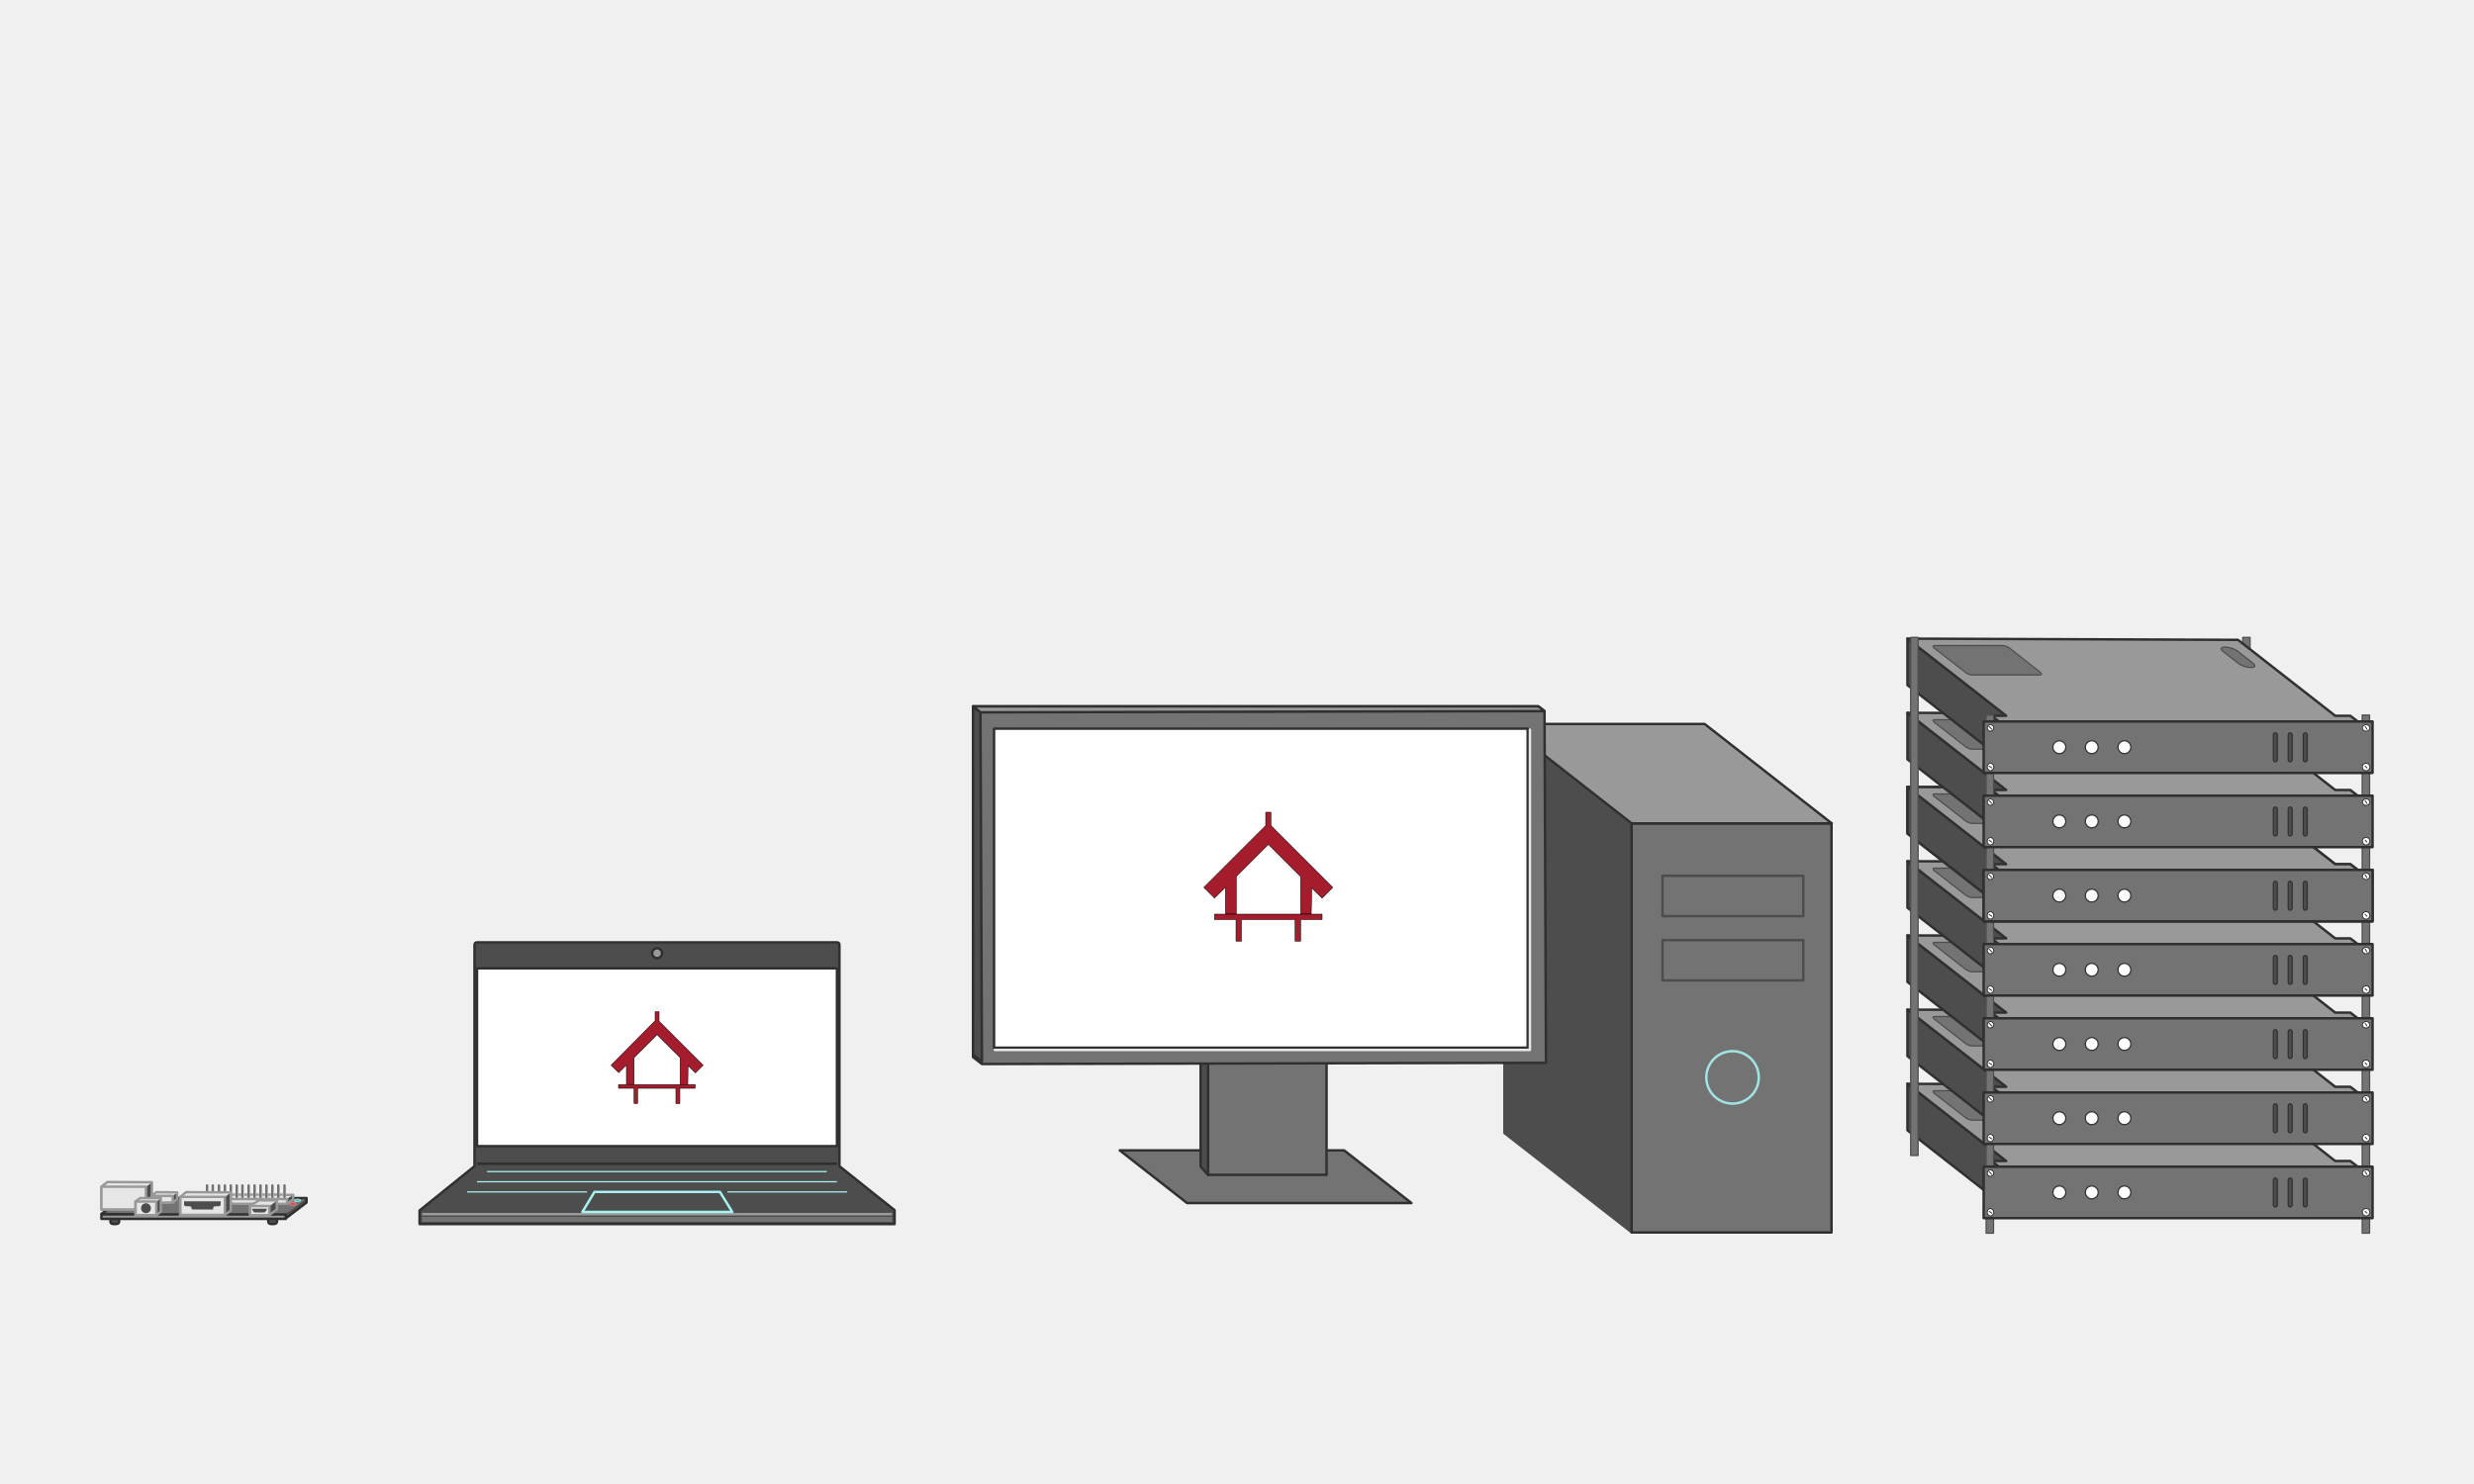
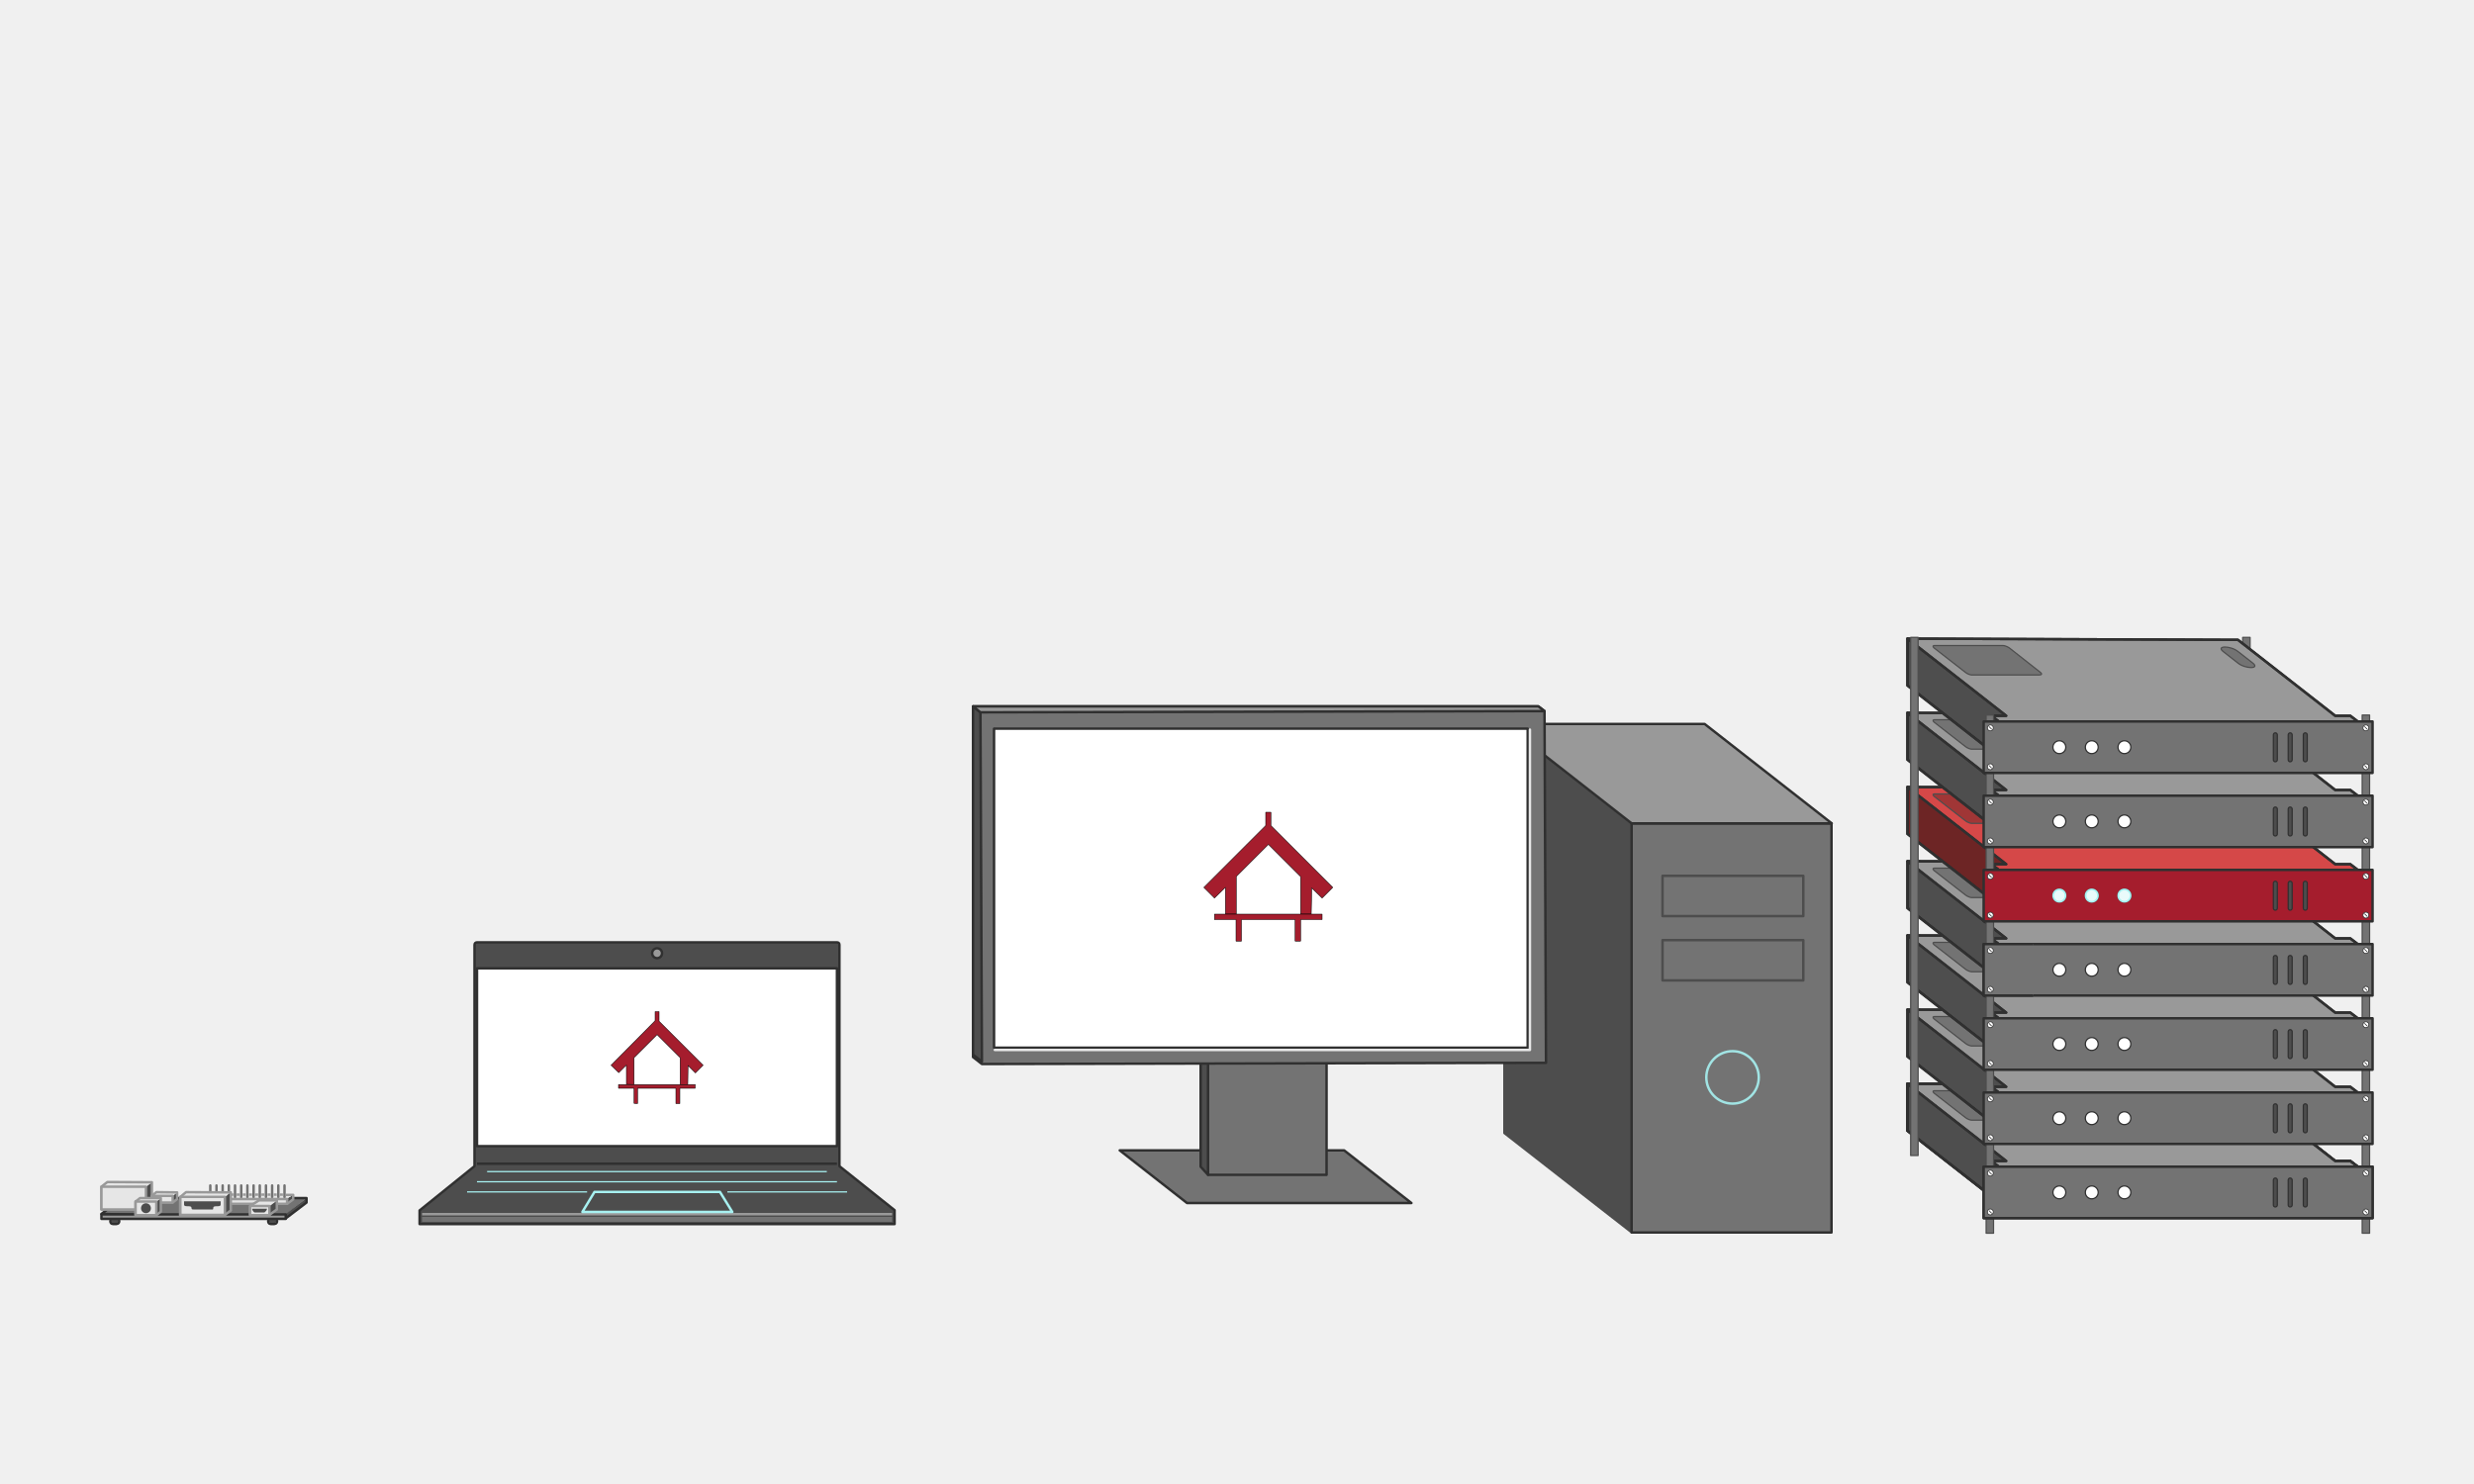
- <svg xmlns="http://www.w3.org/2000/svg" width="1000" height="600" viewBox="0 0 1000 600">
+ <svg xmlns="http://www.w3.org/2000/svg" xmlns:xlink="http://www.w3.org/1999/xlink" width="1000" height="600" viewBox="0 0 1000 600">
  <style>/*  */
-      #pi { animation: fadein-pi 20s linear infinite forwards; }
-      @keyframes fadein-pi {
-        0%, 5% { opacity: 0; }
-        10%, 100% { opacity: 1; }
-      }
-      #laptop { animation: fadein-laptop 20s linear infinite forwards; }
-      @keyframes fadein-laptop {
-        0%, 25% { opacity: 0; }
-        30%, 100% { opacity: 1; }
-      }
-      #pc { animation: fadein-pc 20s linear infinite forwards; }
-      @keyframes fadein-pc {
-        0%, 45% { opacity: 0; }
-        50%, 100% { opacity: 1; }
-      }
-      #servers { animation: fadein-servers 20s linear infinite forwards; }
-      @keyframes fadein-servers {
+       #pi { animation: fadein-pi 20s ease infinite forwards; }
+       @keyframes fadein-pi {
+        0%, 5%, 100% { opacity: 0; transform: scale(0.8); }
+        7% { transform: scale(1); }
+        10%, 98% { opacity: 1; }
+        100% { opacity: 0; }
+       }
+       #green-led, #red-led { animation: blink-led 20s linear infinite forwards; }
+       @keyframes blink-led {
+         0%, 10%, 20%, 30%, 40%, 50%, 60%, 70%, 80%, 90%, 100% {
+           stroke-opacity: 0;
+           fill-opacity: .5;
+         }
+         5%, 15%, 25%, 35%, 45%, 55%, 65%, 75%, 85%, 95% {
+           stroke-opacity: 1;
+           fill-opacity: 1;
+         }
+       }
+       #red-led { animation-delay: 1s; }
+ 
+       #laptop { animation: fadein-laptop 20s ease infinite forwards; }
+       @keyframes fadein-laptop {
+        0%, 25% { opacity: 0; transform: scale(0.8); }
+        27% { transform: scale(1); }
+        30%, 98% { opacity: 1; }
+        100% { opacity: 0; }
+       }
+       #back-keys, #mid-keys, #r-keys, #l-keys, #touchpad, #ring {
+         animation: lightup 20s linear infinite forwards;
+       }
+       @keyframes lightup {
+        0%, 27% { opacity: 0; }
+        31%, 100% { opacity: 1; }
+       }
+       #mid-keys { animation-delay: 250ms; }
+       #r-keys, #l-keys, #touchpad { animation-delay: 500ms; }
+       #ring { animation-delay: 4.5s; }
+ 
+       #laptop-screen, #pātaka-laptop,
+       #pc-screen, #pātaka-pc, #reflection {
+        animation: fadein-screen 20s linear infinite forwards;
+       }
+       @keyframes fadein-screen {
+        0%, 28% { opacity: 0; }
+        32%, 100% { opacity: 1; }
+       }
+       #laptop-screen { animation-delay: 0s; }
+       #pātaka-laptop { animation-delay: 1s; }
+ 
+       #pc-screen, #reflection { animation-delay: 4s; }
+       #pātaka-pc { animation-delay: 5s; }
+       #pc { animation: fadein-pc 20s linear infinite forwards; }
+       @keyframes fadein-pc {
+        0%, 45% { opacity: 0; transform: scale(0.8); }
+        47% { transform: scale(1); }
+        50%, 98% { opacity: 1; }
+        100% { opacity: 0; }
+       }
+       #servers { animation: fadein-servers 20s linear infinite forwards; }
+       @keyframes fadein-servers {
       0%, 65% { opacity: 0; }
-        70%, 100% { opacity: 1; }
-      }
- 
+        70%, 98% { opacity: 1; }
+        100% { opacity: 0; }
+       }
+       .focused-server { animation: slot-in 20s ease infinite forwards; }
+       @keyframes slot-in {
+        0%, 66% { transform: translate(42px, 34px); }
+        71%, 100% { transform: translate(0, 0); }
+       }
+       #light-a, #light-b, #light-c { animation: blink-lights 20s ease infinite forwards; }
+       @keyframes blink-lights {
+         0%, 60%, 70%, 75%, 85%, 90%, 100% {
+           opacity: 0;
+         }
+         65%,80%,95% {
+           opacity: 1;
+         }
+       }
+       #light-b { animation-delay: 500ms }
+       #light-c { animation-delay: 1s }
     /*  */</style>
-   <g id="pi" stroke-linejoin="round" stroke-opacity="1">
+   <g id="pi" style="transform-origin: 75px 492.6px 0px;" stroke-linejoin="round" stroke-opacity="1">
    <path id="base" fill="#737373" d="M41 491h74.5l8.4-6.6H49.6z" />
    <path id="base-side" fill="#4d4d4d" d="M115.5 492.6v-1.8l8.4-6.4v1.8z" />
    <path id="base-outline" fill="none" stroke="#303030" d="M41 490.8l74.5 1.8 8.4-6.4v-1.8H49.4z" />
-     <g id="backrow-sides" fill="#4d4d4d" stroke="none">
+     <g id="pi-backrow-sides" fill="#4d4d4d" stroke="none">
      <path id="backbox-side" d="M69.8 486.2v-2.7l1.8-1.4v2.7z" />
      <path id="l-foot-fill" d="M44.6 492.6c0 1.4 1 2.3 1.8 2.3s1.8-1 1.8-2.3" />
      <path id="r-foot-fill" d="M108.4 492.6c0 1.4 1 2.3 1.8 2.3s1.8-1 1.8-2.3" />
      <path id="pinboard-side" d="M116.1 486.7v-1.9l2.4-1.8v1.8z" />
      <path id="ethernet-side" d="M59 489v-9.2l2.4-1.8v9.1z" />
    </g>
-     <g id="foot-outlines" fill="none" stroke="#303030" stroke-linecap="round">
+     <g id="pi-foot-outlines" fill="none" stroke="#303030" stroke-linecap="round">
      <path id="l-foot" d="M44.6 493.6c0 1.4 1 1.3 1.8 1.3s1.8 0 1.8-1.3" />
      <path id="r-foot" d="M108.4 493.6c0 1.4 1 1.3 1.8 1.3s1.8 0 1.8-1.3" />
    </g>
-     <g id="backrow-tops" fill="#e6e6e6" stroke="none">
+     <g id="pi-backrow-tops" fill="#e6e6e6" stroke="none">
      <path id="backbox-top" d="M61.4 483.5h8.4l1.8-1.4h-8.4z" />
      <path id="ethernet-top" d="M41 479.8h18l2.4-1.8-18-.1z" />
      <path id="pinboard-top" d="M81.3 484.8H116l2.4-1.8-35 .1z" />
    </g>
-     <g id="pin-gaps" fill="none" stroke="#999" stroke-linecap="butt">
-       <path d="M114.3 483h-1.2" />
-       <path d="M112 483h-1.3" />
-       <path d="M109.5 483h-1.2" />
-       <path d="M107.1 483H106" />
-       <path d="M104.7 483h-1.2" />
-       <path d="M102.3 483H101" />
-       <path d="M100 483h-1.3" />
-       <path d="M97.5 483h-1.2" />
-       <path d="M95.1 483h-1.2" />
-     </g>
-     <g id="pi-pins" fill="#f5f5f5" stroke="#737373" stroke-linecap="round">
-       <path d="M115 484v-4.7" />
-       <path d="M112.5 484v-4.7" />
-       <path d="M110.1 484v-4.7" />
-       <path d="M107.7 484v-4.7" />
-       <path d="M105.3 484v-4.7" />
-       <path d="M102.9 484v-4.7" />
-       <path d="M100.5 484v-4.7" />
-       <path d="M98 484v-4.7" />
-       <path d="M95.7 484v-4.7" />
-       <path d="M93.3 484v-4.7" />
-       <path d="M90.9 484v-4.7" />
-       <path d="M88.5 484v-4.7" />
-       <path d="M83.7 484v-4.7" />
-       <path d="M86 484v-4.7" />
-     </g>
-     <g id="backrow-outlines" fill="none" stroke="#999">
+     <path id="pi-pin-gaps" fill="none" stroke="#999" stroke-linecap="butt" d="M93.15 483 h1.2 m1.3,0h1.2 m1.3,0h1.2 m1.3,0h1.2 m1.3,0h1.2 m1.3,0h1.2 m1.3,0h1.2 m1.3,0h1.2 m1.3,0h1.2" />
+     <path id="pi-pins" fill="#f5f5f5" stroke="#737373" stroke-linecap="round" d="M115 484v-4.7             m-2.5,0v4.7 m-2.5,0v-4.7             m-2.5,0v4.7 m-2.5,0v-4.7             m-2.5,0v4.7 m-2.5,0v-4.7             m-2.5,0v4.7 m-2.5,0v-4.7             m-2.5,0v4.7 m-2.5,0v-4.7             m-2.5,0v4.7 m-2.5,0v-4.7" />
+     <g id="pi-backrow-outlines" fill="none" stroke="#999">
      <path id="pinboard-outline" d="M85.2 483l-2.4 1.8v1.8l33.3.1 2.4-1.8v-1.8h-3" />
      <path id="backbox-outline" d="M63.2 482l-1.8 1.5v2.7h8.4l1.8-1.4v-2.7z" />
      <path id="ethernet-outline" d="M43.4 477.9l-2.4 1.9v9.2h18l2.4-1.9V478z" />
    </g>
-     <g id="backrow-fronts" fill="#e6e6e6" stroke="#999">
+     <g id="pi-backrow-fronts" fill="#e6e6e6" stroke="#999">
      <path id="backbox-front" d="M61.4 483.5v2.7h8.4v-2.7z" />
      <path id="pinboard-front" d="M116.1 484.8H81.3v1.9H116z" />
      <path id="ethernet-front" d="M41 479.8v9.2h18v-9.2z" />
    </g>
    <rect id="base-front" width="74.5" height="1.8" x="41" y="491" fill="#999" stroke="#303030" />
-     <g id="frontrow-sides" fill="#4d4d4d">
+     <g id="pi-frontrow-sides" fill="#4d4d4d">
      <path id="dc-side" d="M63.2 491.3v-5.5l1.8-1.4v5.5z" />
      <path id="usb-side" d="M109 491.2v-3.6l3-2.3v3.7z" />
      <path id="hdmi-side" d="M90.9 491.3v-7.4l2.4-1.8v7.3z" />
    </g>
-     <g id="frontrow-tops" fill="#e6e6e6">
+     <g id="pi-frontrow-tops" fill="#e6e6e6">
      <path id="dc-top" d="M54.8 485.8h8.4l1.8-1.4h-8.4z" />
      <path id="usb-top" d="M101 487.6h8l3-2.3h-7.3z" />
      <path id="hdmi-top" d="M72.8 484h18l2.5-2h-18z" />
    </g>
-     <g id="frontrow-outlines" fill="none" stroke="#999">
+     <g id="pi-frontrow-outlines" fill="none" stroke="#999">
      <path id="usb-outline" d="M104.7 485.3l-3.6 2.3v3.6h7.8l3-2.2v-3.7z" />
      <path id="dc-outline" d="M56.6 484.4l-1.8 1.4v5.5h8.4l1.8-1.4v-5.5z" />
      <path id="hdmi-outline" d="M75.2 482l-2.4 2v7.3h18l2.5-1.9v-7.3z" />
    </g>
-     <g id="frontrow-fronts" fill="#e6e6e6" stroke="#999">
+     <g id="pi-frontrow-fronts" fill="#e6e6e6" stroke="#999">
      <rect id="dc-front" fill="#e6e6e6" stroke="#999" width="8.4" height="5.5" x="54.8" y="485.8" />
      <rect id="usb-front" fill="#e6e6e6" stroke="#999" width="7.8" height="3.7" x="101.1" y="487.6" rx="0" ry="0" />
      <rect id="hdmi-front" width="18" height="7.3" x="72.9" y="483.9" />
    </g>
-     <g id="frontrow-ports" fill="#4d4d4d" stroke="none" stroke-linecap="round">
+     <g id="pi-frontrow-ports" fill="#4d4d4d" stroke="none" stroke-linecap="round">
      <circle id="dc-plug" fill="#4d4d4d" cx="59" cy="488.5" r="2" />
      <path id="usb" d="M102.9 490.2h4s1-.7 1-1.5h-6c0 .7.8 1.5 1 1.5z" />
      <path id="hdmi" d="M74.4 485.7v1.3c0 1.4 3 0 3 1.4 0 .7.4.6 1.4.6h6c1.2 0 1.4.2 1.4-.6 0-1.4 3 0 3-1.4v-1.3H74.3z" />
    </g>
-     <path id="green-led" fill="#5ab5b5" stroke="#a7f1f1" stroke-width=".3" d="M121.5 485.5c0-1-2.5-.9-2.4 0-.6.5 1.8.5 2.4 0z" />
-     <path id="red-led" fill="#d54848" stroke="#f58484" stroke-width=".3" d="M119.7 487c0-1.2-2.5-1-2.5 0-.6.4 1.9.4 2.5 0z" />
-   </g>
-   <g id="laptop" stroke-linejoin="round">
+     <g id="leds" style="transform-origin: 120px 485.5px 0px;" transform="scale(1.5)">
+       <path id="green-led" fill="#5ab5b5" stroke="#a7f1f1" stroke-width=".3" d="M121.5 485.5c0-1-2.5-.9-2.4 0-.6.5 1.8.5 2.4 0z" />
+       <path id="red-led" fill="#d54848" stroke="#f58484" stroke-width=".3" d="M119.7 487c0-1.2-2.5-1-2.5 0-.6.4 1.9.4 2.5 0z" />
+     </g>
+   </g>
+   <g id="laptop" style="transform-origin: 265px 478px 0px;" stroke-linejoin="round">
    <path id="outline" fill="#4d4d4d" stroke="#303030" stroke-linecap="butt" stroke-width="1" d="M169.6 489.4v5.5h192v-5.6l-22.3-17.8V382c0-.7-.4-1-1-1H192.8c-.6 0-1 .4-1 1v89.5zm23.2-18.9h145.5" />
    <path id="front-edge" fill="none" stroke="#999" stroke-linecap="butt" stroke-width="1" d="M360.6 490.9h-190" />
    <path id="edge-shadow" fill="none" stroke="#737373" stroke-linecap="butt" stroke-width="2" d="M360.6 493h-190" />
    <path id="touchpad" fill="none" stroke="#a7f1f1" stroke-linecap="butt" stroke-width="1" d="M240.3 481.9H291l5 8.1h-60.6z" />
    <path id="r-keys" fill="none" stroke="#a7f1f1" stroke-linecap="butt" stroke-width=".5" d="M294 481.9h48.4" />
    <path id="l-keys" fill="none" stroke="#a7f1f1" stroke-linecap="butt" stroke-width=".5" d="M188.8 481.9h48.5" />
    <path id="back-keys" fill="none" stroke="#a7f1f1" stroke-linecap="butt" stroke-width=".5" d="M196.9 473.7h137.3" />
    <path id="mid-keys" fill="none" stroke="#a7f1f1" stroke-linecap="butt" stroke-width=".5" d="M192.8 477.8h145.5" />
-     <rect width="145.5" height="71.9" x="192.8" y="391.5" fill="#fff" stroke="#303030" stroke-linecap="butt" stroke-width="1" rx="0" ry="0" />
+     <rect id="laptop-screen" width="145.5" height="71.9" x="192.8" y="391.5" fill="#fff" stroke="#303030" stroke-linecap="butt" stroke-width="1" rx="0" ry="0" />
    <circle id="camera" cx="265.6" cy="385.4" r="2" fill="#999" stroke="#303030" stroke-linecap="butt" stroke-width="1" />
-     <g fill="#a51d2d" stroke="#000" stroke-dashoffset="0" stroke-linecap="round" stroke-width=".2">
+     <g id="pātaka-laptop" fill="#a51d2d" stroke="#000" stroke-dashoffset="0" stroke-linecap="round" stroke-width=".2">
      <path d="M253.2 438.4v-7.8l-3.1 3.1-3.1-3 17.8-18V409h1.6v3.9l17.8 17.8-3.1 3.1-3-3-.1 7.7h-3.1v-10.9l-9.3-9.3-9.3 9.3v10.9z" />
      <path d="M256.3 446.1V440H250v-1.5h31v1.5h-6.2v6.2h-1.6V440h-15.5v6.2z" />
    </g>
  </g>
-   <g id="pc" stroke-linejoin="round" stroke-miterlimit="4">
-     <g stroke-linecap="butt" stroke-width="1">
+   <g id="pc" style="transform-origin: 500px 470px 0px;" stroke-linejoin="round" stroke-miterlimit="4">
+     <g id="tower" stroke-linecap="butt" stroke-width="1">
      <path fill="#4d4d4d" stroke="#4d4d4d" d="M659.5 332.9l-51.4-40.2v165.4l51.4 40.1z" />
      <rect width="80.8" height="165.4" x="659.5" y="332.9" fill="#737373" stroke="#303030" ry="0" />
      <path fill="#999" stroke="#303030" d="M659.5 332.9l-51.4-40.2H689l51.4 40.2z" />
-       <circle cx="700.3" cy="435.6" r="10.6" fill="#737373" stroke="#a7f1f1" stroke-opacity=".9" />
+       <circle id="ring" cx="700.3" cy="435.6" r="10.6" fill="none" stroke="#a7f1f1" stroke-opacity=".9" />
      <rect width="56.9" height="16.3" x="672" y="354.1" fill="#737373" stroke="#4d4d4d" ry="0" />
      <rect width="56.9" height="16.3" x="672" y="380.1" fill="#737373" stroke="#4d4d4d" ry="0" />
    </g>
-     <g id="g26656">
+     <g id="stand">
      <g stroke="#303030" stroke-linecap="round" stroke-width="1">
        <path fill="#737373" d="M543.3 465.1h-90.7l27.2 21.3h90.7z" />
        <path fill="#737373" d="M-536.2 429.2h47.9V475h-47.9z" transform="scale(-1 1)" />
        <path fill="#4d4d4d" d="M485.3 429.2h3V475l-3-3.3z" />
      </g>
-       <g stroke="#303030" stroke-linecap="butt" stroke-width="1">
+       <g id="screen-frame" stroke="#303030" stroke-linecap="butt" stroke-width="1">
        <path fill="#737373" d="M621.8 285.6H393.3v141.8l3.6 2.8 228-.5-.6-142.2z" />
        <path fill="#4d4d4d" d="M393.3 285.6v140.8l3.6 2.8-.6-141.2z" />
        <path fill="#999" d="M396.3 288l228-.5-2.5-1.9H393.3z" />
      </g>
-       <path id="screen" fill="#fff" stroke="#303030" stroke-linecap="butt" stroke-width="1" d="M401.8 294.6h215.7v129H401.8z" />
+       <path id="pc-screen" fill="#fff" stroke="#303030" stroke-linecap="butt" stroke-width="1" d="M401.8 294.6h215.7v129H401.8z" />
      <path id="reflection" fill="none" stroke="#e6e6e6" stroke-linecap="round" stroke-width="1" d="M618.4 295v129.5H402.1" />
-       <g fill="#a51d2d" stroke="#000" stroke-dashoffset="0" stroke-linecap="round" stroke-width=".2">
+       <g id="pātaka-pc" fill="#a51d2d" stroke="#000" stroke-dashoffset="0" stroke-linecap="round" stroke-width=".2">
        <path d="M495.3 369.6v-10.8l-4.4 4.3-4.3-4.3 25-25v-5.4h2.1v5.4l25 25-4.3 4.3-4.2-4.1-.2 10.6h-4.3v-15.2l-13-13-13 13v15.2z" />
        <path d="M499.6 380.5v-8.7h-8.7v-2.2h43.5v2.2h-8.7v8.7h-2.2v-8.7h-21.7v8.7z" />
      </g>
    </g>
  </g>
  <g id="servers">
-     <path id="frame-br" fill="#737373" stroke="#4d4d4d" stroke-linecap="butt" stroke-linejoin="round" stroke-width=".5" d="M906.5 257.7h3v209.5h-3z" />
+     <g id="server-frame-back" fill="#737373" stroke="#4d4d4d" stroke-linecap="butt" stroke-linejoin="round" stroke-width=".5">
+       <path id="frame-br" d="M906.5 257.7h3v209.5h-3z" />
+       <path id="frame-fr" d="M954.8 289.1h3v209.5h-3z" />
+       <circle fill="#303030" stroke="none" cx="956.3" cy="370" r="1.2" />
+       <circle fill="#303030" stroke="none" cx="956.3" cy="354.3" r="1.2" />
+     </g>
    <g id="template-server-body" stroke-linecap="butt" stroke-linejoin="round" stroke-miterlimit="4">
-       <path fill="#4d4d4d" stroke="#303030" stroke-width="1" d="M771 438.2V457l39.9 31.2v-18.9z" />
-       <path fill="#999" stroke="#303030" stroke-width="1" d="M953 471.7l-3-2.3h-6.1l-39.3-30.7-133.6-.5 39.9 31.2h-6l3 2.3z" />
-       <path fill="#737373" stroke="#4d4d4d" stroke-width=".5" d="M904.6 443.4c-3-2.4-9-2.4-6 0l6 4.7c3 2.4 9 2.4 6 0z" />
-       <path fill="#737373" stroke="#4d4d4d" stroke-width=".5" d="M781.8 442l12.7 9.9c.6.5 1.9 1 2.4 1h27.3c1.2 0 1.2-.5.6-1l-12.7-10c-.6-.4-1.8-.9-2.4-.9h-27.9c-.6 0-.6.5 0 1z" />
-     </g>
-     <use href="#template-server-body" x="" y="-30" />
-     <use href="#template-server-body" x="" y="-60" />
-     <use href="#template-server-body" x="" y="-90" />
-     <use href="#template-server-body" x="" y="-120" />
-     <g id="focused-server-body" stroke-linejoin="round" stroke-miterlimit="4">
-       <path fill="#4d4d4d" stroke="#303030" stroke-linecap="butt" stroke-width="1" d="M771 318.2V337l39.9 31.2v-18.9z" />
-       <path fill="#999" stroke="#303030" stroke-linecap="butt" stroke-width="1" d="M953 351.7l-3-2.3h-6.1l-39.3-30.7-133.6-.5 39.9 31.2h-6l3 2.3z" />
-       <path fill="#999" stroke="#303030" stroke-linecap="butt" stroke-width="1" d="M804.8 349.4v9.4" />
-       <path fill="#737373" stroke="#4d4d4d" stroke-linecap="butt" stroke-width=".5" d="M904.6 323.4c-3-2.4-9-2.4-6 0l6 4.7c3 2.4 9 2.4 6 0z" />
-       <path fill="#737373" stroke="#4d4d4d" stroke-linecap="butt" stroke-width=".5" d="M781.8 322l12.7 9.9c.6.5 1.9 1 2.4 1h27.3c1.2 0 1.2-.5.6-1l-12.7-10c-.6-.4-1.8-.9-2.4-.9h-27.9c-.6 0-.6.5 0 1z" />
-     </g>
-     <use href="#template-server-body" x="" y="-150" />
-     <use href="#template-server-body" x="" y="-180" />
+       <path id="server-fill" stroke="#303030" stroke-width="1" d="M953 471.7 l-3-2.3 h-6.1 l-39.3,-30.7 l-133.6,-.5 v19l39.9,31.2 z" />
+       <path id="l-side" fill="#000" fill-opacity=".49" stroke="#303030" stroke-width="1" d="M771 438.2 v18.9 l39.9 31.2 v-16.6h-3 l-3-2.3 h6z" />
+       <path id="server-top" fill="none" stroke="#303030" stroke-width="1" d="M953 471.7l-3-2.3h-6.1l-39.3-30.7-133.6-.5 39.9 31.2h-6l3 2.3z" />
+       <path id="rounded-top-indentation" fill="#000" fill-opacity=".25" stroke="#4d4d4d" stroke-width=".5" d="M904.6 443.4c-3-2.4-9-2.4-6 0l6 4.7c3 2.4 9 2.4 6 0z" />
+       <path id="square-top-indentation" fill="#000" fill-opacity=".25" stroke="#4d4d4d" stroke-width=".5" d="M781.8 442l12.7 9.9c.6.5 1.9 1 2.4 1h27.3c1.2 0 1.2-.5.6-1l-12.7-10c-.6-.4-1.8-.9-2.4-.9h-27.9c-.6 0-.6.5 0 1z" />
+     </g>
+     <use href="#template-server-body" fill="#999" />
+     <use href="#template-server-body" y="-30" fill="#999" />
+     <use href="#template-server-body" y="-60" fill="#999" />
+     <use href="#template-server-body" y="-90" fill="#999" />
+     <use href="#template-server-face" y="-90" fill="#737373" />
+     <g id="focused-server-body" class="focused-server">
+       <use href="#template-server-body" x="" y="-120" fill="hsl(0, 63%, 56%)" />
+     </g>
+     <use href="#template-server-body" y="-150" fill="#999" />
+     <use href="#template-server-body" y="-180" fill="#999" />
    <g id="server-frame-front" fill="#737373" stroke="#4d4d4d" stroke-linecap="butt" stroke-linejoin="round" stroke-width=".5">
      <path id="frame-bl" d="M772.3 257.7h3v209.5h-3z" />
-       <path id="frame-fr" d="M954.8 289.1h3v209.5h-3z" />
      <path id="frame-fl" d="M802.8 289.1h3v209.5h-3z" />
-     </g>
-     <g id="template-server-face" stroke="#303030" stroke-linejoin="round" stroke-opacity="1">
-       <path id="template-server-faceplate" fill="#737373" stroke-width="1" d="M959 471.7v20.8H801.8v-20.8z" />
-       <g class="screw" fill="#fff" stroke-linecap="round" stroke-width=".1" transform="matrix(3.80964 0 0 3.80964 -56.6 -56.2)">
-         <path fill="#fff" d="M266.3 139.3a.4.4 0 01-.4.3.4.4 0 01-.4-.3.4.4 0 01.4-.4.4.4 0 01.4.4" />
-         <path fill="none" d="M266 139.4l-.2-.3" />
-       </g>
-       <g class="screw" fill="#fff" stroke-linecap="round" stroke-width=".1" transform="matrix(3.80964 0 0 3.80964 -56.6 -56.2)">
-         <path fill="#fff" d="M266.3 143.4a.4.4 0 01-.4.4.4.4 0 01-.4-.4.4.4 0 01.4-.4.4.4 0 01.4.4" />
-         <path fill="none" d="M266 143.5l-.2-.2" />
-       </g>
-       <g class="screw" fill="#fff" stroke-linecap="round" stroke-width=".1" transform="matrix(3.80964 0 0 3.80964 -56.6 -56.2)">
-         <path fill="#fff" d="M226.4 139.3a.4.4 0 01-.4.3.4.4 0 01-.3-.3.4.4 0 01.3-.4.4.4 0 01.4.4" />
-         <path fill="none" d="M226.2 139.4l-.3-.3" />
-       </g>
-       <g class="screw" fill="#fff" stroke-linecap="round" stroke-width=".1" transform="matrix(3.80964 0 0 3.80964 -56.6 -56.2)">
-         <path fill="#fff" d="M226.4 143.4a.4.4 0 01-.4.4.4.4 0 01-.3-.4.4.4 0 01.3-.4.4.4 0 01.4.4" />
-         <path fill="none" d="M226.2 143.5l-.3-.2" />
-       </g>
-       <circle cx="832.4" cy="482.1" fill="#fff" stroke-linecap="round" stroke-width=".5" r="2.6" />
-       <circle cx="845.5" cy="482.1" fill="#fff" stroke-linecap="round" stroke-width=".5" r="2.6" />
-       <circle cx="858.7" cy="482.1" fill="#fff" stroke-linecap="round" stroke-width=".5" r="2.6" />
-       <rect width="1.6" height="11.7" x="931" y="476.3" fill="#4d4d4d" stroke-linecap="round" stroke-width=".5" ry=".8" />
-       <rect width="1.6" height="11.7" x="924.9" y="476.3" fill="#4d4d4d" stroke-linecap="round" stroke-width=".5" ry=".8" />
-       <rect width="1.6" height="11.7" x="918.9" y="476.3" fill="#4d4d4d" stroke-linecap="round" stroke-width=".5" ry=".8" />
-     </g>
-     <g id="focused-server-face" stroke="#303030" stroke-linejoin="round" stroke-opacity="1">
-       <path id="server-faceplate" fill="#737373" stroke-width="1" d="M959 351.7v20.8H801.8v-20.8z" />
-       <g class="screw" fill="#fff" stroke-linecap="round" stroke-width=".1" transform="matrix(3.80964 0 0 3.80964 -56.6 -56.2)">
-         <path fill="#fff" d="M266.3 107.8a.4.4 0 01-.4.3.4.4 0 01-.4-.3.4.4 0 01.4-.4.4.4 0 01.4.4" />
-         <path fill="none" d="M266 107.9l-.2-.3" />
-       </g>
-       <g class="screw" fill="#fff" stroke-linecap="round" stroke-width=".1" transform="matrix(3.80964 0 0 3.80964 -56.6 -56.2)">
-         <path fill="#fff" d="M266.3 112a.4.4 0 01-.4.3.4.4 0 01-.4-.4.4.4 0 01.4-.4.4.4 0 01.4.4" />
-         <path fill="none" d="M266 112l-.2-.2" />
-       </g>
-       <g class="screw" fill="#fff" stroke-linecap="round" stroke-width=".1" transform="matrix(3.80964 0 0 3.80964 -56.6 -56.2)">
-         <path fill="#fff" d="M226.4 107.8a.4.4 0 01-.4.3.4.4 0 01-.3-.3.4.4 0 01.3-.4.4.4 0 01.4.4" />
-         <path fill="none" d="M226.2 107.9l-.3-.3" />
-       </g>
-       <g class="screw" fill="#fff" stroke-linecap="round" stroke-width=".1" transform="matrix(3.80964 0 0 3.80964 -56.6 -56.2)">
-         <path fill="#fff" d="M226.4 112a.4.4 0 01-.4.3.4.4 0 01-.3-.4.4.4 0 01.3-.4.4.4 0 01.4.4" />
-         <path fill="none" d="M226.2 112l-.3-.2" />
-       </g>
-       <circle cx="832.4" cy="362.1" fill="#fff" stroke-linecap="round" stroke-width=".5" r="2.6" />
-       <circle cx="845.5" cy="362.1" fill="#fff" stroke-linecap="round" stroke-width=".5" r="2.6" />
-       <circle cx="858.7" cy="362.1" fill="#fff" stroke-linecap="round" stroke-width=".5" r="2.6" />
-       <rect width="1.6" height="11.7" x="931" y="356.3" ry=".8" fill="#4d4d4d" stroke-linecap="round" stroke-width=".5" />
-       <rect width="1.6" height="11.7" x="924.9" y="356.3" ry=".8" fill="#4d4d4d" stroke-linecap="round" stroke-width=".5" />
-       <rect width="1.6" height="11.7" x="918.9" y="356.3" ry=".8" fill="#4d4d4d" stroke-linecap="round" stroke-width=".5" />
-     </g>
-     <g id="starting-position" opacity="0" stroke="#34033f" stroke-linejoin="round" stroke-width="1">
-       <path fill="#34033f" stroke-linecap="butt" d="M813.3 352v18.9l40 31.1v-18.9z" opacity=".5" />
-       <path fill="#be86cb" stroke-linecap="butt" d="M995.3 385.5l-3-2.4h-6L947 352.4l-133.7-.4 40 31.1h-6.1l3 2.4z" opacity=".5" />
-       <path fill="#602e6b" d="M1001.4 385.5v20.8H844.2v-20.8z" opacity=".5" />
-     </g>
-     <use href="#template-server-face" x="" y="-30" />
-     <use href="#template-server-face" x="" y="-60" />
-     <use href="#template-server-face" x="" y="-90" />
-     <use href="#template-server-face" x="" y="-120" />
-     <use href="#template-server-face" x="" y="-150" />
-     <use href="#template-server-face" x="" y="-180" />
+       <circle fill="#303030" stroke="none" cx="804.5" cy="370" r="1.2" />
+       <circle fill="#303030" stroke="none" cx="804.5" cy="354.3" r="1.2" />
+     </g>
+     <g id="server-face-overlap" stroke="#303030" stroke-linejoin="round">
+       <path fill="#737373" stroke-width="1" d="M821.8 381.7h-20v20.8h20" />
+       <use xlink:href="#server-screw" x="0" y="-90" />
+       <use xlink:href="#server-screw" x="0" y="-105.7" />
+     </g>
+     <g id="template-server-face" stroke="#303030" stroke-linejoin="round">
+       <path id="template-server-faceplate" stroke-width="1" d="M959 471.7v20.8H801.8v-20.8z" />
+       <g id="server-screw" fill="#fff" stroke-width=".3" stroke-linecap="round">
+         <circle cx="804.5" cy="490" r="1.2" />
+         <path fill="none" d="M805 490.5 l-1-1" />
+       </g>
+       <use xlink:href="#server-screw" x="0" y="-15.7" />
+       <use xlink:href="#server-screw" x="151.8" y="-15.7" />
+       <use xlink:href="#server-screw" x="151.8" y="0" />
+       <g id="server-lights" fill="#fff" stroke-linecap="round" stroke-width=".5">
+         <circle cx="832.4" cy="482.1" r="2.6" />
+         <circle cx="845.5" cy="482.1" r="2.6" />
+         <circle cx="858.7" cy="482.1" r="2.6" />
+       </g>
+       <g id="front-vents" fill="#4d4d4d" stroke-linecap="round" stroke-width=".5">
+         <rect width="1.6" height="11.7" x="931" y="476.3" ry=".8" />
+         <rect width="1.6" height="11.7" x="924.9" y="476.3" ry=".8" />
+         <rect width="1.6" height="11.7" x="918.9" y="476.3" ry=".8" />
+       </g>
+     </g>
+     <use href="#template-server-face" fill="#737373" />
+     <use href="#template-server-face" y="-30" fill="#737373" />
+     <use href="#template-server-face" y="-60" fill="#737373" />
+     <use href="#template-server-face" y="-150" fill="#737373" />
+     <use href="#template-server-face" y="-180" fill="#737373" />
+     <g id="focused-server-face" class="focused-server">
+       <use href="#template-server-face" y="-120" fill="#a51d2d" />
+       <g id="server-lights" stroke="#a7f1f1" fill="#e9fbfb" stroke-linecap="round" stroke-width=".7">
+         <circle id="light-a" cx="832.4" cy="362.1" r="2.5" />
+         <circle id="light-b" cx="845.5" cy="362.1" r="2.5" />
+         <circle id="light-c" cx="858.7" cy="362.1" r="2.5" />
+       </g>
+     </g>
  </g>
</svg>
